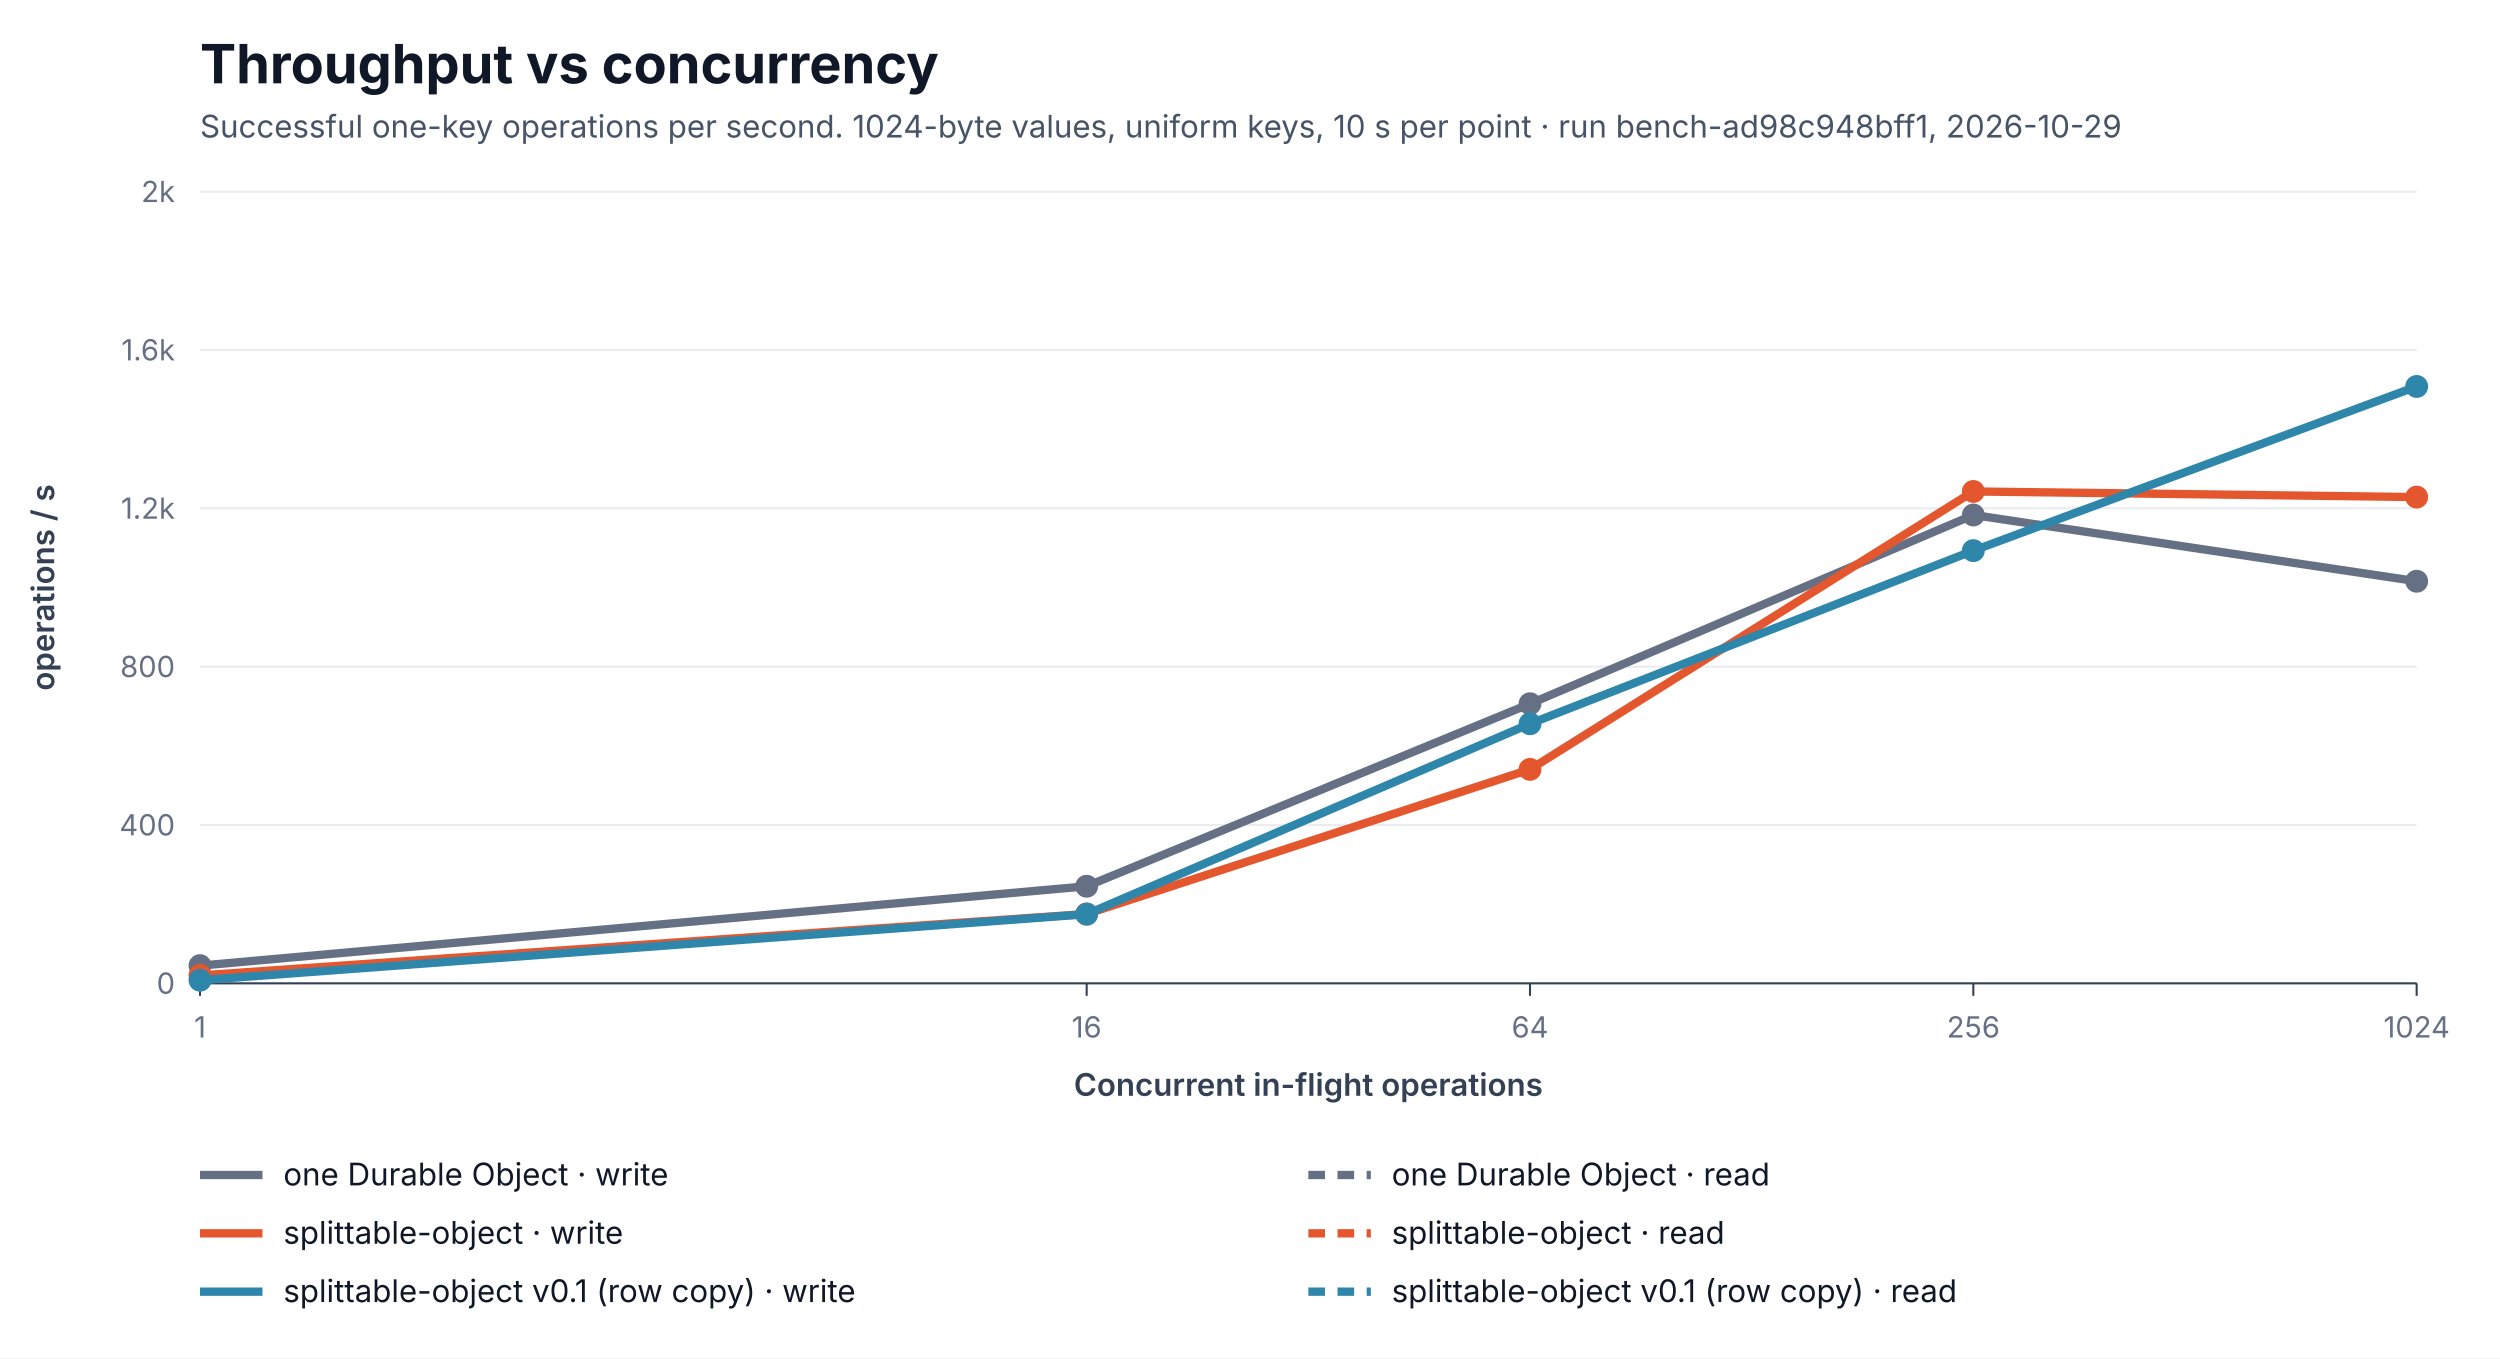
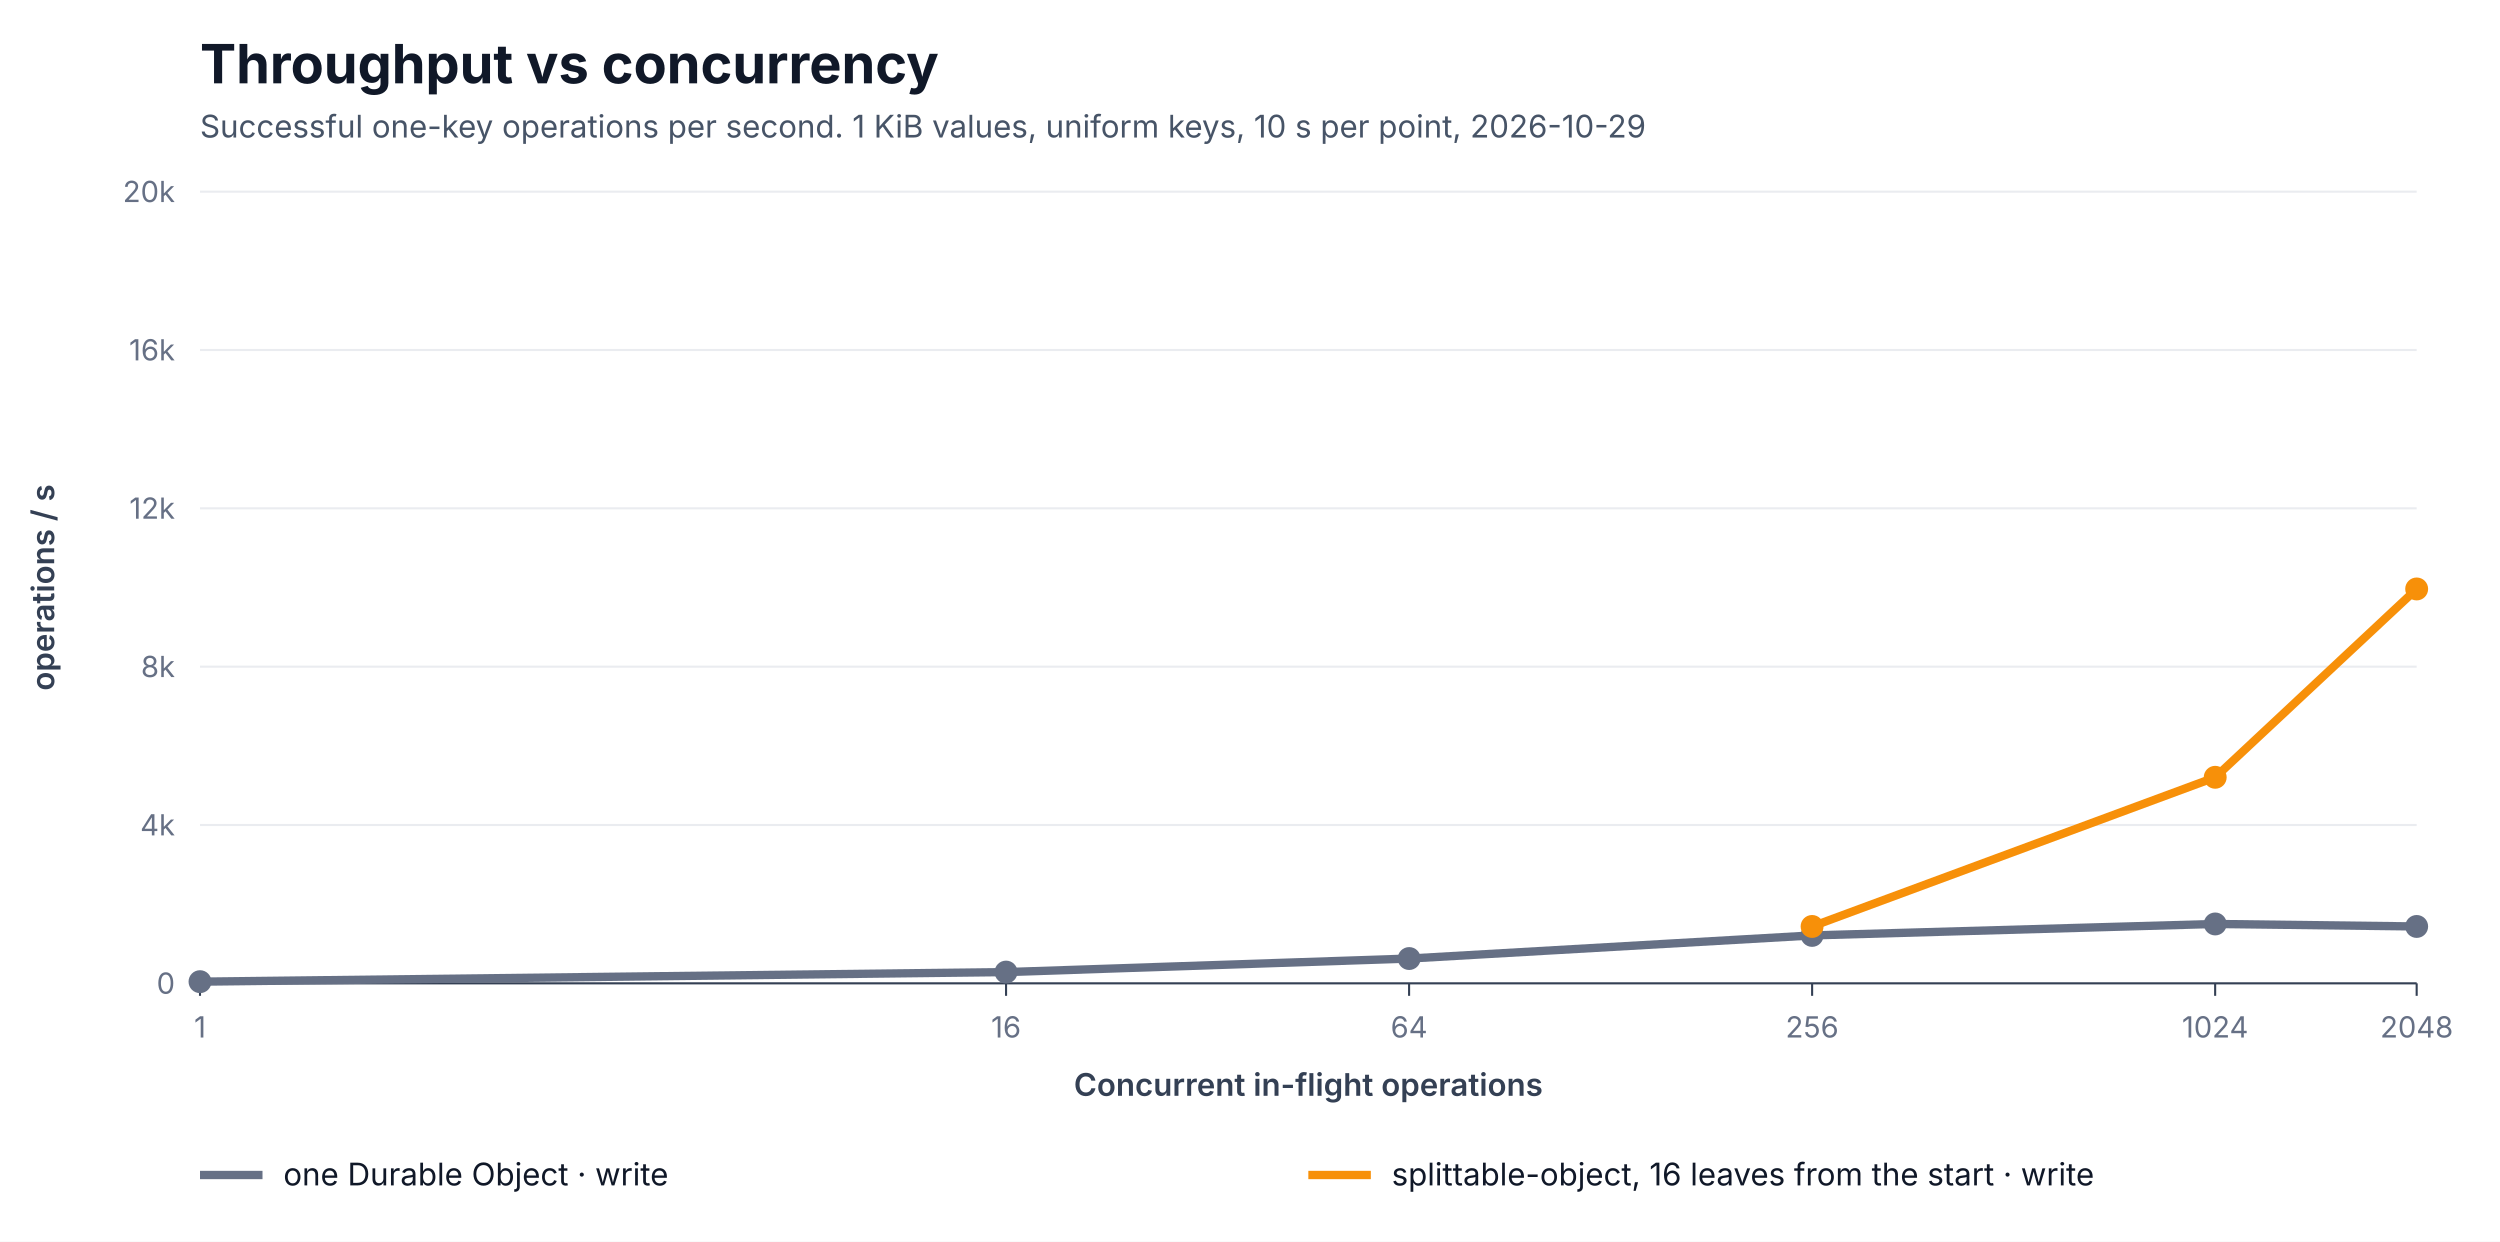
- <svg xmlns="http://www.w3.org/2000/svg" width="1200" height="652" viewBox="0 0 1200 652">
+ <svg xmlns="http://www.w3.org/2000/svg" width="1200" height="596" viewBox="0 0 1200 596">
  <style>text{font-family:Inter,ui-sans-serif,system-ui,-apple-system,sans-serif;fill:#101828}.title{font-size:26px;font-weight:700}.sub{font-size:15px;fill:#475467}.tick{font-size:14px;fill:#667085}.label{font-size:15px;font-weight:600;fill:#344054}.legend{font-size:15px}.grid{stroke:#eaecf0}.axisline{stroke:#344054}</style>
-   <rect width="1200" height="652" fill="#fff" />
+   <rect width="1200" height="596" fill="#fff" />
  <text x="96" y="40" class="title">Throughput vs concurrency</text>
-   <text x="96" y="66" class="sub">Successful one-key operations per second. 1024-byte values, uniform keys, 10 s per point · run bench-ad98c948bff1, 2026-10-29</text>
+   <text x="96" y="66" class="sub">Successful one-key operations per second. 1 KiB values, uniform keys, 10 s per point, 2026-10-29</text>
  <line x1="96" x2="1160" y1="472" y2="472" class="grid" />
  <text x="84" y="477" text-anchor="end" class="tick">0</text>
  <line x1="96" x2="1160" y1="396" y2="396" class="grid" />
-   <text x="84" y="401" text-anchor="end" class="tick">400</text>
+   <text x="84" y="401" text-anchor="end" class="tick">4k</text>
  <line x1="96" x2="1160" y1="320" y2="320" class="grid" />
-   <text x="84" y="325" text-anchor="end" class="tick">800</text>
+   <text x="84" y="325" text-anchor="end" class="tick">8k</text>
  <line x1="96" x2="1160" y1="244" y2="244" class="grid" />
-   <text x="84" y="249" text-anchor="end" class="tick">1.2k</text>
+   <text x="84" y="249" text-anchor="end" class="tick">12k</text>
  <line x1="96" x2="1160" y1="168" y2="168" class="grid" />
-   <text x="84" y="173" text-anchor="end" class="tick">1.6k</text>
+   <text x="84" y="173" text-anchor="end" class="tick">16k</text>
  <line x1="96" x2="1160" y1="92" y2="92" class="grid" />
-   <text x="84" y="97" text-anchor="end" class="tick">2k</text>
+   <text x="84" y="97" text-anchor="end" class="tick">20k</text>
  <line x1="96" x2="1160" y1="472" y2="472" class="axisline" />
  <line x1="96" x2="96" y1="472" y2="478" class="axisline" />
  <text x="96" y="498" text-anchor="middle" class="tick">1</text>
-   <line x1="521.6" x2="521.6" y1="472" y2="478" class="axisline" />
-   <text x="521.6" y="498" text-anchor="middle" class="tick">16</text>
-   <line x1="734.4" x2="734.4" y1="472" y2="478" class="axisline" />
-   <text x="734.4" y="498" text-anchor="middle" class="tick">64</text>
-   <line x1="947.2" x2="947.2" y1="472" y2="478" class="axisline" />
-   <text x="947.2" y="498" text-anchor="middle" class="tick">256</text>
+   <line x1="482.909" x2="482.909" y1="472" y2="478" class="axisline" />
+   <text x="482.909" y="498" text-anchor="middle" class="tick">16</text>
+   <line x1="676.364" x2="676.364" y1="472" y2="478" class="axisline" />
+   <text x="676.364" y="498" text-anchor="middle" class="tick">64</text>
+   <line x1="869.818" x2="869.818" y1="472" y2="478" class="axisline" />
+   <text x="869.818" y="498" text-anchor="middle" class="tick">256</text>
+   <line x1="1063.273" x2="1063.273" y1="472" y2="478" class="axisline" />
+   <text x="1063.273" y="498" text-anchor="middle" class="tick">1024</text>
  <line x1="1160" x2="1160" y1="472" y2="478" class="axisline" />
-   <text x="1160" y="498" text-anchor="middle" class="tick">1024</text>
-   <polyline points="96.0,463.5 521.6,425.4 734.4,337.8 947.2,247.2 1160.0,279.0" fill="none" stroke="#667085" stroke-width="4" stroke-linejoin="round" />
-   <circle cx="96.0" cy="463.5" r="5.5" fill="#667085" />
-   <circle cx="521.6" cy="425.4" r="5.5" fill="#667085" />
-   <circle cx="734.4" cy="337.8" r="5.5" fill="#667085" />
-   <circle cx="947.2" cy="247.2" r="5.5" fill="#667085" />
-   <circle cx="1160.0" cy="279.0" r="5.5" fill="#667085" />
-   <polyline points="96.0,468.2 521.6,438.7 734.4,369.3 947.2,235.9 1160.0,238.6" fill="none" stroke="#e4572e" stroke-width="4" stroke-linejoin="round" />
-   <circle cx="96.0" cy="468.2" r="5.5" fill="#e4572e" />
-   <circle cx="521.6" cy="438.7" r="5.5" fill="#e4572e" />
-   <circle cx="734.4" cy="369.3" r="5.5" fill="#e4572e" />
-   <circle cx="947.2" cy="235.9" r="5.5" fill="#e4572e" />
-   <circle cx="1160.0" cy="238.6" r="5.5" fill="#e4572e" />
-   <polyline points="96.0,470.5 521.6,438.8 734.4,347.4 947.2,264.3 1160.0,185.5" fill="none" stroke="#2e86ab" stroke-width="4" stroke-linejoin="round" />
-   <circle cx="96.0" cy="470.5" r="5.5" fill="#2e86ab" />
-   <circle cx="521.6" cy="438.8" r="5.5" fill="#2e86ab" />
-   <circle cx="734.4" cy="347.4" r="5.5" fill="#2e86ab" />
-   <circle cx="947.2" cy="264.3" r="5.5" fill="#2e86ab" />
-   <circle cx="1160.0" cy="185.5" r="5.5" fill="#2e86ab" />
+   <text x="1160" y="498" text-anchor="middle" class="tick">2048</text>
+   <polyline points="96.0,471.2 482.9,466.6 676.4,460.1 869.8,449.0 1063.3,443.5 1160.0,444.7" fill="none" stroke="#667085" stroke-width="4" stroke-linejoin="round" />
+   <circle cx="96.0" cy="471.2" r="5.5" fill="#667085" />
+   <circle cx="482.9" cy="466.6" r="5.5" fill="#667085" />
+   <circle cx="676.4" cy="460.1" r="5.5" fill="#667085" />
+   <circle cx="869.8" cy="449.0" r="5.5" fill="#667085" />
+   <circle cx="1063.3" cy="443.5" r="5.5" fill="#667085" />
+   <circle cx="1160.0" cy="444.7" r="5.5" fill="#667085" />
+   <polyline points="869.8,444.7 1063.3,373.1 1160.0,282.7" fill="none" stroke="#f79009" stroke-width="4" stroke-linejoin="round" />
+   <circle cx="869.8" cy="444.7" r="5.5" fill="#f79009" />
+   <circle cx="1063.3" cy="373.1" r="5.5" fill="#f79009" />
+   <circle cx="1160.0" cy="282.7" r="5.5" fill="#f79009" />
  <text x="628" y="526" text-anchor="middle" class="label">Concurrent in-flight operations</text>
  <text transform="translate(26,282) rotate(-90)" text-anchor="middle" class="label">operations / s</text>
  <g transform="translate(96,564)">
    <line x1="0" x2="30" y1="0" y2="0" stroke="#667085" stroke-width="4" />
    <text x="40" y="5" class="legend">one Durable Object · write</text>
  </g>
  <g transform="translate(628,564)">
-     <line x1="0" x2="30" y1="0" y2="0" stroke="#667085" stroke-width="4" stroke-dasharray="8 6" />
-     <text x="40" y="5" class="legend">one Durable Object · read</text>
-   </g>
-   <g transform="translate(96,592)">
-     <line x1="0" x2="30" y1="0" y2="0" stroke="#e4572e" stroke-width="4" />
-     <text x="40" y="5" class="legend">splittable-object · write</text>
-   </g>
-   <g transform="translate(628,592)">
-     <line x1="0" x2="30" y1="0" y2="0" stroke="#e4572e" stroke-width="4" stroke-dasharray="8 6" />
-     <text x="40" y="5" class="legend">splittable-object · read</text>
-   </g>
-   <g transform="translate(96,620)">
-     <line x1="0" x2="30" y1="0" y2="0" stroke="#2e86ab" stroke-width="4" />
-     <text x="40" y="5" class="legend">splittable-object v0.1 (row copy) · write</text>
-   </g>
-   <g transform="translate(628,620)">
-     <line x1="0" x2="30" y1="0" y2="0" stroke="#2e86ab" stroke-width="4" stroke-dasharray="8 6" />
-     <text x="40" y="5" class="legend">splittable-object v0.1 (row copy) · read</text>
+     <line x1="0" x2="30" y1="0" y2="0" stroke="#f79009" stroke-width="4" />
+     <text x="40" y="5" class="legend">splittable-object, 16 leaves from the start · write</text>
  </g>
</svg>
